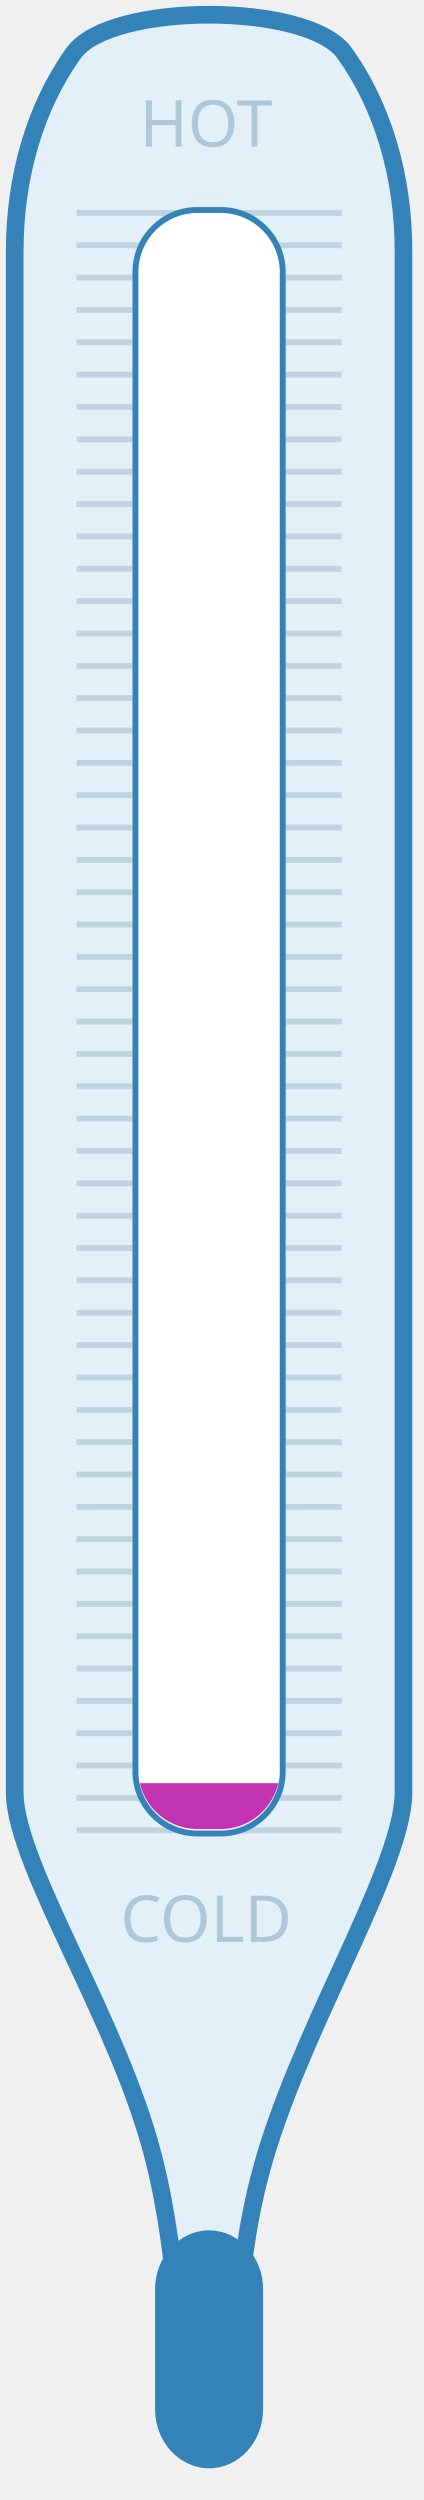
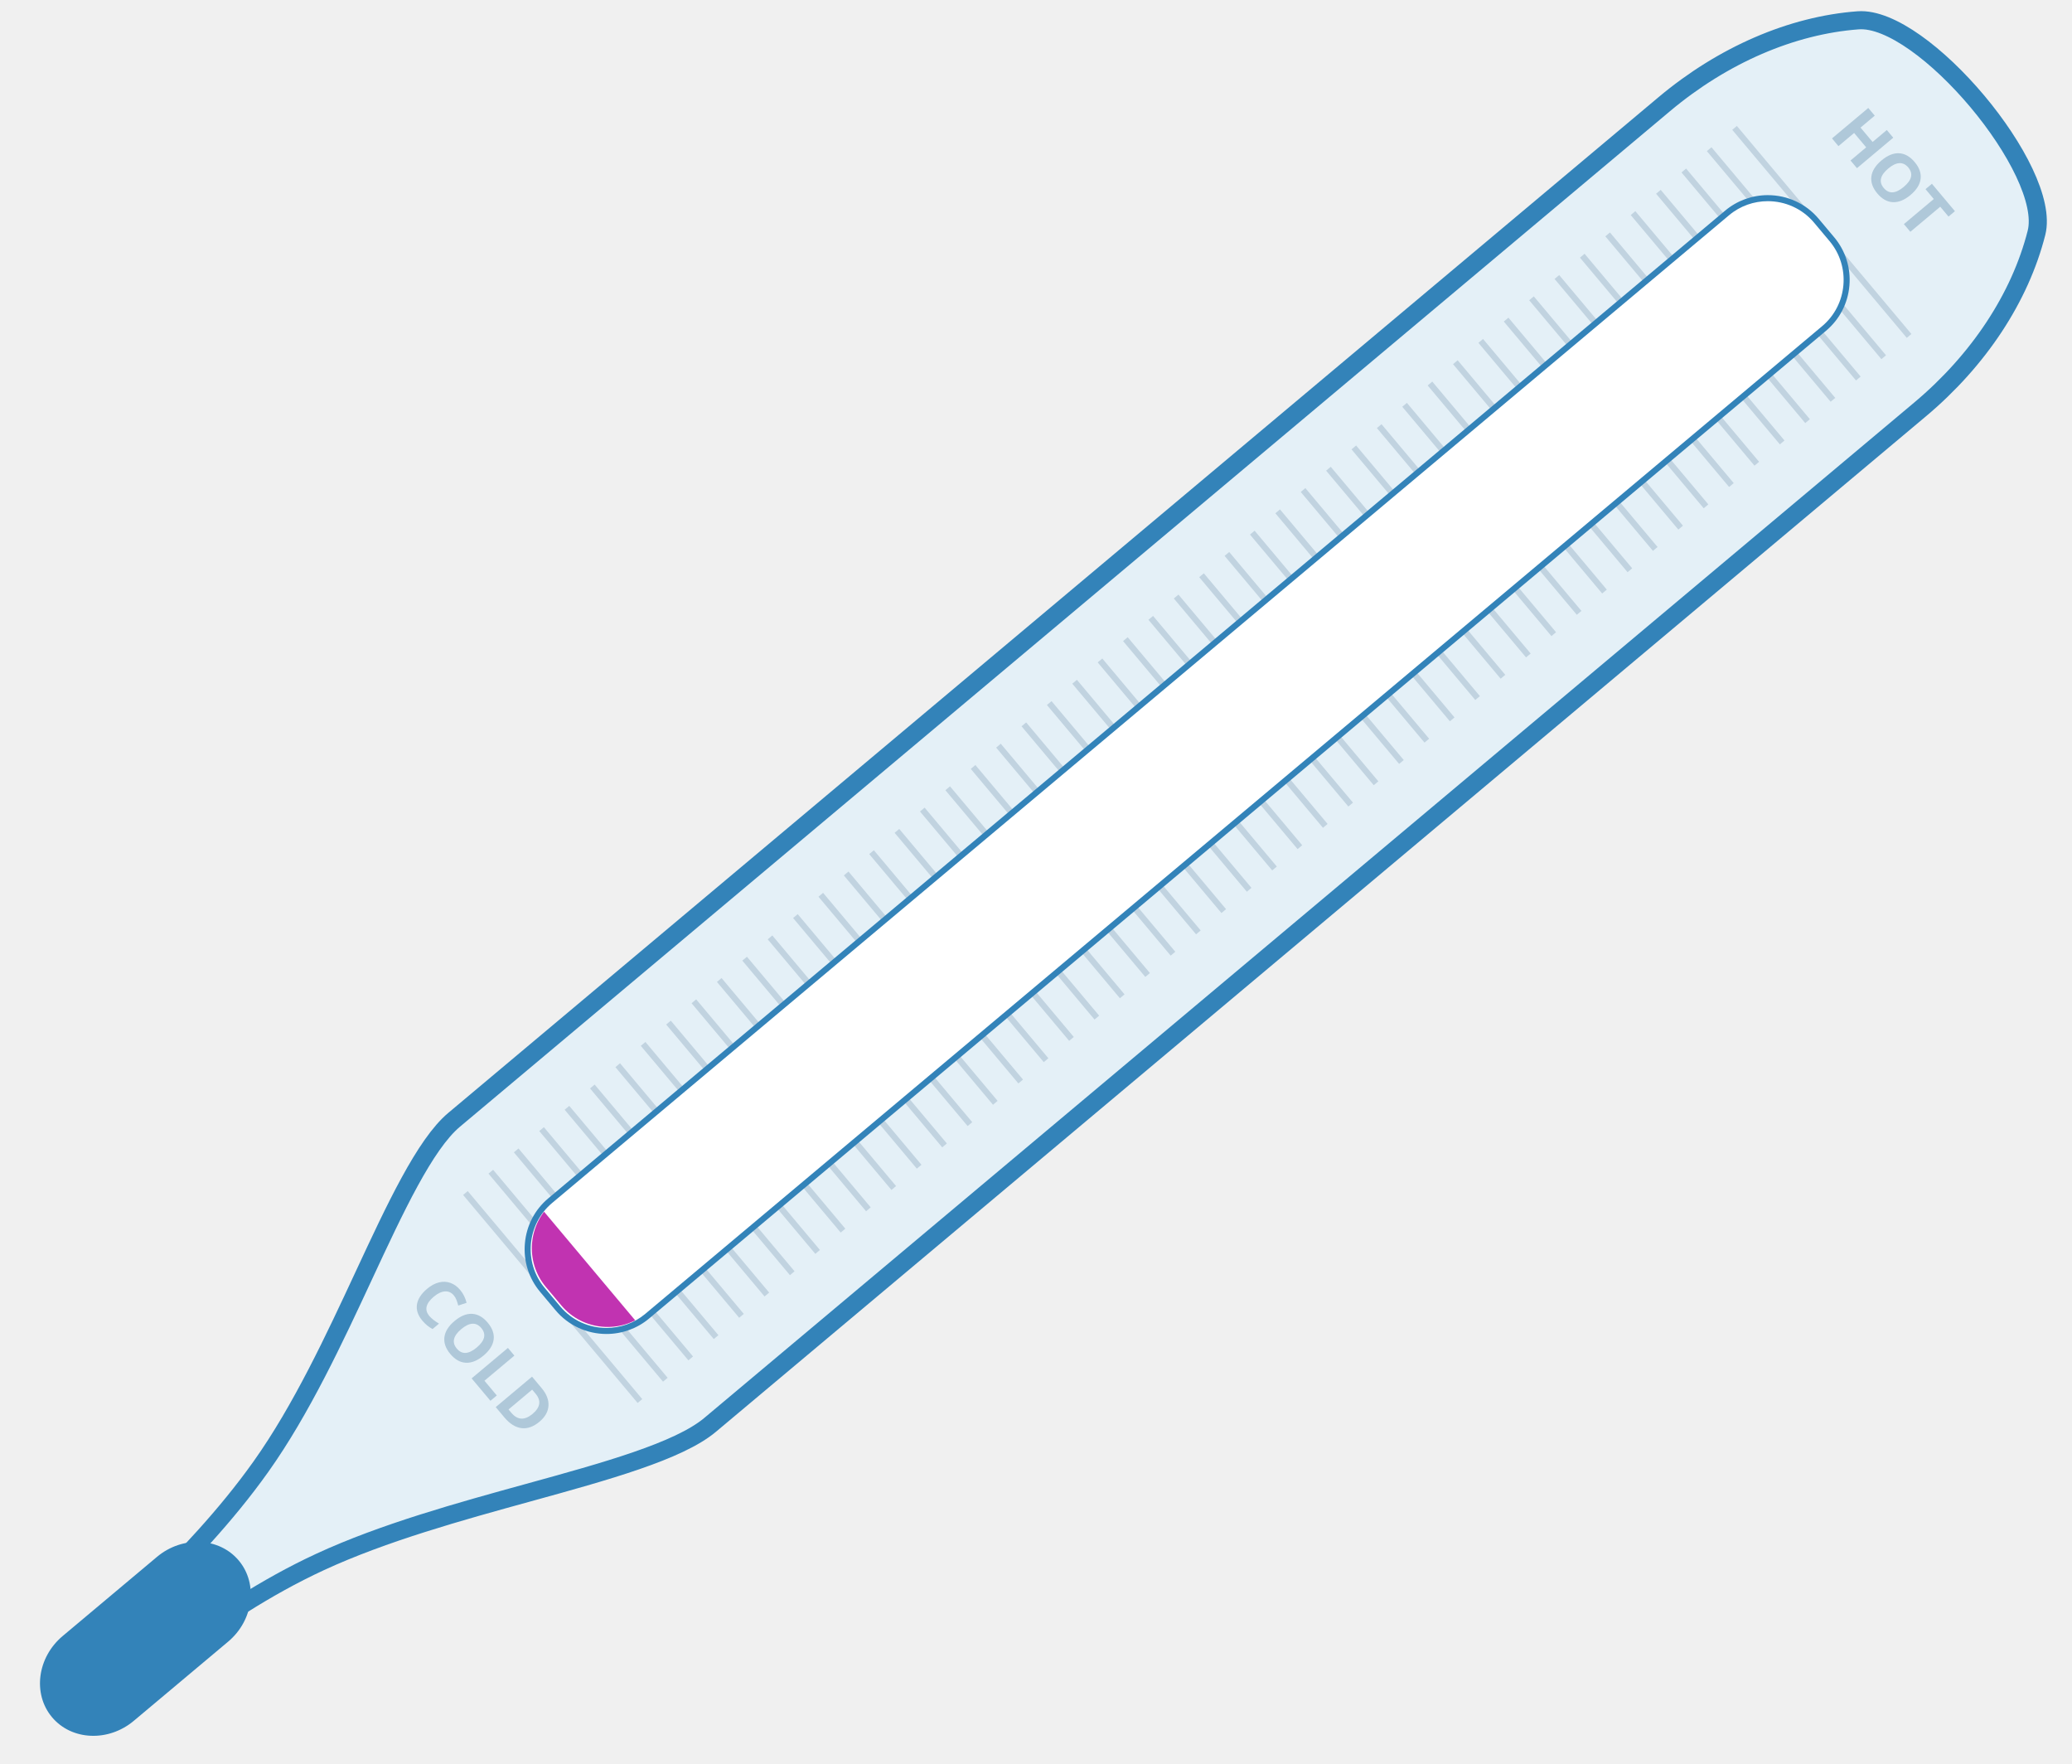
- <svg xmlns="http://www.w3.org/2000/svg" xmlns:xlink="http://www.w3.org/1999/xlink" version="1.1" id="Layer_1" x="0px" y="0px" width="71.977px" height="424.441px" viewBox="0 0 71.977 424.441" enable-background="new 0 0 71.977 424.441" xml:space="preserve">
+ <svg xmlns="http://www.w3.org/2000/svg" xmlns:xlink="http://www.w3.org/1999/xlink" version="1.1" id="Layer_1" x="0px" y="0px" width="343.411px" height="292.248px" viewBox="0 0 343.411 292.248" enable-background="new 0 0 343.411 292.248" xml:space="preserve">
  <g>
-     <path fill="#E4F0F7" stroke="#3383B9" stroke-width="3" stroke-miterlimit="10" d="M2.5,42.561C2.5,29.883,6.055,17.965,12.51,9   c6.24-8.667,39.739-8.667,45.979,0C64.946,17.966,68.5,29.884,68.5,42.56l-0.002,261.812c0.002,6.777-5.232,18.216-10.773,30.323   c-4.85,10.596-10.344,22.604-13.375,33.791c-2.674,9.857-3.508,19.146-4.18,26.609c-0.482,5.34-0.896,9.951-1.838,12.91   c-0.971,3.055-2.047,3.054-2.833,3.055c-0.824-0.001-2.07,0-3.198-3.594c-1.04-3.312-1.525-8.389-2.088-14.264   c-0.741-7.741-1.663-17.376-4.28-27.414c-2.909-11.16-8.406-22.926-13.257-33.304C7.443,321.288,2.5,310.708,2.5,304.373V42.561" />
+     <path fill="#E4F0F7" stroke="#3383B9" stroke-width="3" stroke-miterlimit="10" d="M275.825,17.271   c9.712-8.149,21.126-13.087,32.143-13.905c10.65-0.79,32.183,24.871,29.555,35.223c-2.718,10.709-9.563,21.094-19.273,29.241   L117.689,236.117c-5.191,4.358-17.317,7.701-30.154,11.238c-11.234,3.096-23.965,6.606-34.482,11.475   c-9.27,4.288-16.922,9.621-23.071,13.902c-4.4,3.063-8.199,5.71-11.071,6.891c-2.964,1.221-3.655,0.395-4.16-0.205   c-0.53-0.633-1.331-1.587,0.697-4.761c1.869-2.927,5.445-6.561,9.584-10.769c5.454-5.543,12.242-12.443,18.249-20.9   c6.679-9.402,12.159-21.176,16.991-31.562c5.215-11.207,10.141-21.793,14.995-25.866L275.825,17.271" />
    <g>
-       <line fill="none" stroke="#C1D3E0" stroke-miterlimit="10" x1="12.999" y1="310.737" x2="57.999" y2="310.737" />
-       <line fill="none" stroke="#C1D3E0" stroke-miterlimit="10" x1="12.999" y1="305.246" x2="57.999" y2="305.246" />
-       <line fill="none" stroke="#C1D3E0" stroke-miterlimit="10" x1="12.999" y1="299.753" x2="57.999" y2="299.753" />
-       <line fill="none" stroke="#C1D3E0" stroke-miterlimit="10" x1="12.999" y1="294.262" x2="57.999" y2="294.262" />
-       <line fill="none" stroke="#C1D3E0" stroke-miterlimit="10" x1="12.999" y1="288.77" x2="58" y2="288.77" />
-       <line fill="none" stroke="#C1D3E0" stroke-miterlimit="10" x1="12.999" y1="283.278" x2="57.999" y2="283.278" />
-       <line fill="none" stroke="#C1D3E0" stroke-miterlimit="10" x1="12.999" y1="277.787" x2="57.999" y2="277.787" />
-       <line fill="none" stroke="#C1D3E0" stroke-miterlimit="10" x1="12.999" y1="272.294" x2="57.999" y2="272.294" />
-       <line fill="none" stroke="#C1D3E0" stroke-miterlimit="10" x1="12.999" y1="266.803" x2="57.999" y2="266.803" />
-       <line fill="none" stroke="#C1D3E0" stroke-miterlimit="10" x1="12.999" y1="261.311" x2="57.999" y2="261.311" />
-       <line fill="none" stroke="#C1D3E0" stroke-miterlimit="10" x1="12.999" y1="255.82" x2="58" y2="255.82" />
-       <line fill="none" stroke="#C1D3E0" stroke-miterlimit="10" x1="12.999" y1="250.328" x2="57.999" y2="250.328" />
-       <line fill="none" stroke="#C1D3E0" stroke-miterlimit="10" x1="12.999" y1="244.836" x2="58" y2="244.836" />
-       <line fill="none" stroke="#C1D3E0" stroke-miterlimit="10" x1="12.999" y1="239.344" x2="57.999" y2="239.344" />
-       <line fill="none" stroke="#C1D3E0" stroke-miterlimit="10" x1="12.999" y1="233.853" x2="58" y2="233.853" />
-       <line fill="none" stroke="#C1D3E0" stroke-miterlimit="10" x1="12.999" y1="228.361" x2="57.999" y2="228.361" />
-       <line fill="none" stroke="#C1D3E0" stroke-miterlimit="10" x1="12.999" y1="222.87" x2="57.999" y2="222.87" />
-       <line fill="none" stroke="#C1D3E0" stroke-miterlimit="10" x1="12.999" y1="217.377" x2="58" y2="217.377" />
-       <line fill="none" stroke="#C1D3E0" stroke-miterlimit="10" x1="12.999" y1="211.885" x2="58" y2="211.885" />
-       <line fill="none" stroke="#C1D3E0" stroke-miterlimit="10" x1="12.999" y1="206.394" x2="58" y2="206.394" />
-       <line fill="none" stroke="#C1D3E0" stroke-miterlimit="10" x1="12.999" y1="200.902" x2="58" y2="200.902" />
-       <line fill="none" stroke="#C1D3E0" stroke-miterlimit="10" x1="12.999" y1="195.411" x2="57.999" y2="195.411" />
-       <line fill="none" stroke="#C1D3E0" stroke-miterlimit="10" x1="12.999" y1="189.919" x2="58" y2="189.919" />
-       <line fill="none" stroke="#C1D3E0" stroke-miterlimit="10" x1="12.999" y1="184.427" x2="58" y2="184.427" />
-       <line fill="none" stroke="#C1D3E0" stroke-miterlimit="10" x1="12.998" y1="178.935" x2="58" y2="178.935" />
-       <line fill="none" stroke="#C1D3E0" stroke-miterlimit="10" x1="12.999" y1="173.444" x2="58" y2="173.444" />
-       <line fill="none" stroke="#C1D3E0" stroke-miterlimit="10" x1="12.999" y1="167.952" x2="58" y2="167.952" />
-       <line fill="none" stroke="#C1D3E0" stroke-miterlimit="10" x1="12.999" y1="162.46" x2="58" y2="162.46" />
-       <line fill="none" stroke="#C1D3E0" stroke-miterlimit="10" x1="12.999" y1="156.968" x2="58" y2="156.968" />
-       <line fill="none" stroke="#C1D3E0" stroke-miterlimit="10" x1="12.999" y1="151.477" x2="58" y2="151.477" />
-       <line fill="none" stroke="#C1D3E0" stroke-miterlimit="10" x1="12.999" y1="145.985" x2="58" y2="145.985" />
-       <line fill="none" stroke="#C1D3E0" stroke-miterlimit="10" x1="12.999" y1="140.494" x2="58" y2="140.494" />
-       <line fill="none" stroke="#C1D3E0" stroke-miterlimit="10" x1="12.999" y1="135.001" x2="58" y2="135.001" />
-       <line fill="none" stroke="#C1D3E0" stroke-miterlimit="10" x1="12.999" y1="129.51" x2="58" y2="129.51" />
-       <line fill="none" stroke="#C1D3E0" stroke-miterlimit="10" x1="12.999" y1="124.018" x2="58" y2="124.018" />
-       <line fill="none" stroke="#C1D3E0" stroke-miterlimit="10" x1="12.998" y1="118.526" x2="58" y2="118.526" />
-       <line fill="none" stroke="#C1D3E0" stroke-miterlimit="10" x1="12.998" y1="113.035" x2="58" y2="113.035" />
-       <line fill="none" stroke="#C1D3E0" stroke-miterlimit="10" x1="12.998" y1="107.543" x2="58" y2="107.543" />
-       <line fill="none" stroke="#C1D3E0" stroke-miterlimit="10" x1="12.998" y1="102.051" x2="58" y2="102.051" />
-       <line fill="none" stroke="#C1D3E0" stroke-miterlimit="10" x1="12.998" y1="96.56" x2="58" y2="96.56" />
-       <line fill="none" stroke="#C1D3E0" stroke-miterlimit="10" x1="12.999" y1="91.068" x2="58" y2="91.068" />
-       <line fill="none" stroke="#C1D3E0" stroke-miterlimit="10" x1="12.999" y1="85.577" x2="58" y2="85.577" />
-       <line fill="none" stroke="#C1D3E0" stroke-miterlimit="10" x1="12.999" y1="80.084" x2="58" y2="80.084" />
-       <line fill="none" stroke="#C1D3E0" stroke-miterlimit="10" x1="12.999" y1="74.593" x2="58" y2="74.593" />
-       <line fill="none" stroke="#C1D3E0" stroke-miterlimit="10" x1="12.999" y1="69.101" x2="58" y2="69.101" />
-       <line fill="none" stroke="#C1D3E0" stroke-miterlimit="10" x1="12.998" y1="63.609" x2="58" y2="63.609" />
-       <line fill="none" stroke="#C1D3E0" stroke-miterlimit="10" x1="12.998" y1="58.118" x2="58" y2="58.118" />
-       <line fill="none" stroke="#C1D3E0" stroke-miterlimit="10" x1="12.998" y1="52.626" x2="58" y2="52.626" />
-       <line fill="none" stroke="#C1D3E0" stroke-miterlimit="10" x1="12.998" y1="47.134" x2="58" y2="47.134" />
-       <line fill="none" stroke="#C1D3E0" stroke-miterlimit="10" x1="12.998" y1="41.643" x2="58" y2="41.643" />
-       <line fill="none" stroke="#C1D3E0" stroke-miterlimit="10" x1="12.998" y1="36.151" x2="58" y2="36.151" />
+       <line fill="none" stroke="#C1D3E0" stroke-miterlimit="10" x1="77.139" y1="197.693" x2="106.064" y2="232.165" />
+       <line fill="none" stroke="#C1D3E0" stroke-miterlimit="10" x1="81.346" y1="194.164" x2="110.271" y2="228.635" />
+       <line fill="none" stroke="#C1D3E0" stroke-miterlimit="10" x1="85.553" y1="190.633" x2="114.478" y2="225.105" />
+       <line fill="none" stroke="#C1D3E0" stroke-miterlimit="10" x1="89.76" y1="187.104" x2="118.685" y2="221.575" />
+       <line fill="none" stroke="#C1D3E0" stroke-miterlimit="10" x1="93.967" y1="183.573" x2="122.892" y2="218.045" />
+       <line fill="none" stroke="#C1D3E0" stroke-miterlimit="10" x1="98.174" y1="180.043" x2="127.099" y2="214.515" />
+       <line fill="none" stroke="#C1D3E0" stroke-miterlimit="10" x1="102.381" y1="176.513" x2="131.306" y2="210.985" />
+       <line fill="none" stroke="#C1D3E0" stroke-miterlimit="10" x1="106.587" y1="172.983" x2="135.513" y2="207.456" />
+       <line fill="none" stroke="#C1D3E0" stroke-miterlimit="10" x1="110.794" y1="169.453" x2="139.719" y2="203.925" />
+       <line fill="none" stroke="#C1D3E0" stroke-miterlimit="10" x1="115.001" y1="165.923" x2="143.926" y2="200.395" />
+       <line fill="none" stroke="#C1D3E0" stroke-miterlimit="10" x1="119.208" y1="162.393" x2="148.133" y2="196.865" />
+       <line fill="none" stroke="#C1D3E0" stroke-miterlimit="10" x1="123.415" y1="158.863" x2="152.34" y2="193.335" />
+       <line fill="none" stroke="#C1D3E0" stroke-miterlimit="10" x1="127.622" y1="155.333" x2="156.547" y2="189.805" />
+       <line fill="none" stroke="#C1D3E0" stroke-miterlimit="10" x1="131.829" y1="151.803" x2="160.754" y2="186.275" />
+       <line fill="none" stroke="#C1D3E0" stroke-miterlimit="10" x1="136.036" y1="148.272" x2="164.961" y2="182.746" />
+       <line fill="none" stroke="#C1D3E0" stroke-miterlimit="10" x1="140.242" y1="144.742" x2="169.168" y2="179.215" />
+       <line fill="none" stroke="#C1D3E0" stroke-miterlimit="10" x1="144.449" y1="141.212" x2="173.375" y2="175.685" />
+       <line fill="none" stroke="#C1D3E0" stroke-miterlimit="10" x1="148.656" y1="137.683" x2="177.582" y2="172.155" />
+       <line fill="none" stroke="#C1D3E0" stroke-miterlimit="10" x1="152.863" y1="134.153" x2="181.789" y2="168.626" />
+       <line fill="none" stroke="#C1D3E0" stroke-miterlimit="10" x1="157.07" y1="130.623" x2="185.996" y2="165.096" />
+       <line fill="none" stroke="#C1D3E0" stroke-miterlimit="10" x1="161.277" y1="127.092" x2="190.203" y2="161.565" />
+       <line fill="none" stroke="#C1D3E0" stroke-miterlimit="10" x1="165.484" y1="123.562" x2="194.41" y2="158.035" />
+       <line fill="none" stroke="#C1D3E0" stroke-miterlimit="10" x1="169.69" y1="120.032" x2="198.617" y2="154.505" />
+       <line fill="none" stroke="#C1D3E0" stroke-miterlimit="10" x1="173.897" y1="116.502" x2="202.823" y2="150.976" />
+       <line fill="none" stroke="#C1D3E0" stroke-miterlimit="10" x1="178.104" y1="112.972" x2="207.03" y2="147.445" />
+       <line fill="none" stroke="#C1D3E0" stroke-miterlimit="10" x1="182.312" y1="109.442" x2="211.237" y2="143.915" />
+       <line fill="none" stroke="#C1D3E0" stroke-miterlimit="10" x1="186.519" y1="105.912" x2="215.444" y2="140.385" />
+       <line fill="none" stroke="#C1D3E0" stroke-miterlimit="10" x1="190.725" y1="102.382" x2="219.651" y2="136.855" />
+       <line fill="none" stroke="#C1D3E0" stroke-miterlimit="10" x1="194.932" y1="98.853" x2="223.858" y2="133.326" />
+       <line fill="none" stroke="#C1D3E0" stroke-miterlimit="10" x1="199.139" y1="95.322" x2="228.065" y2="129.795" />
+       <line fill="none" stroke="#C1D3E0" stroke-miterlimit="10" x1="203.346" y1="91.792" x2="232.272" y2="126.266" />
+       <line fill="none" stroke="#C1D3E0" stroke-miterlimit="10" x1="207.553" y1="88.262" x2="236.479" y2="122.735" />
+       <line fill="none" stroke="#C1D3E0" stroke-miterlimit="10" x1="211.76" y1="84.732" x2="240.686" y2="119.206" />
+       <line fill="none" stroke="#C1D3E0" stroke-miterlimit="10" x1="215.966" y1="81.202" x2="244.893" y2="115.676" />
+       <line fill="none" stroke="#C1D3E0" stroke-miterlimit="10" x1="220.173" y1="77.672" x2="249.1" y2="112.146" />
+       <line fill="none" stroke="#C1D3E0" stroke-miterlimit="10" x1="224.38" y1="74.142" x2="253.307" y2="108.616" />
+       <line fill="none" stroke="#C1D3E0" stroke-miterlimit="10" x1="228.587" y1="70.612" x2="257.514" y2="105.085" />
+       <line fill="none" stroke="#C1D3E0" stroke-miterlimit="10" x1="232.794" y1="67.082" x2="261.721" y2="101.556" />
+       <line fill="none" stroke="#C1D3E0" stroke-miterlimit="10" x1="237.001" y1="63.552" x2="265.927" y2="98.026" />
+       <line fill="none" stroke="#C1D3E0" stroke-miterlimit="10" x1="241.208" y1="60.021" x2="270.134" y2="94.496" />
+       <line fill="none" stroke="#C1D3E0" stroke-miterlimit="10" x1="245.415" y1="56.492" x2="274.341" y2="90.966" />
+       <line fill="none" stroke="#C1D3E0" stroke-miterlimit="10" x1="249.621" y1="52.961" x2="278.548" y2="87.436" />
+       <line fill="none" stroke="#C1D3E0" stroke-miterlimit="10" x1="253.828" y1="49.432" x2="282.755" y2="83.906" />
+       <line fill="none" stroke="#C1D3E0" stroke-miterlimit="10" x1="258.035" y1="45.902" x2="286.962" y2="80.376" />
+       <line fill="none" stroke="#C1D3E0" stroke-miterlimit="10" x1="262.242" y1="42.372" x2="291.169" y2="76.846" />
+       <line fill="none" stroke="#C1D3E0" stroke-miterlimit="10" x1="266.449" y1="38.842" x2="295.376" y2="73.316" />
+       <line fill="none" stroke="#C1D3E0" stroke-miterlimit="10" x1="270.656" y1="35.312" x2="299.583" y2="69.786" />
+       <line fill="none" stroke="#C1D3E0" stroke-miterlimit="10" x1="274.862" y1="31.781" x2="303.79" y2="66.256" />
+       <line fill="none" stroke="#C1D3E0" stroke-miterlimit="10" x1="279.069" y1="28.251" x2="307.997" y2="62.726" />
+       <line fill="none" stroke="#C1D3E0" stroke-miterlimit="10" x1="283.276" y1="24.721" x2="312.204" y2="59.196" />
+       <line fill="none" stroke="#C1D3E0" stroke-miterlimit="10" x1="287.483" y1="21.191" x2="316.411" y2="55.666" />
    </g>
    <g>
-       <path fill="#FFFFFF" d="M37.499,36.151c5.5-0.001,10,4.499,10,10v254.631c0,5.502-4.498,10.001-10,10.002l-4-0.001    c-5.501,0-10.001-4.499-9.999-9.999V46.15c-0.001-5.5,4.499-10,9.999-9.999H37.499z" />
+       <path fill="#FFFFFF" d="M303.232,39.961c3.536,4.213,2.982,10.553-1.232,14.088L106.941,217.723    c-4.214,3.537-10.553,2.982-14.09-1.231l-2.57-3.065c-3.536-4.213-2.981-10.553,1.232-14.086L286.574,35.664    c4.213-3.535,10.552-2.98,14.087,1.232L303.232,39.961z" />
      <g>
-         <path fill="#FFFFFF" d="M33.499,311.283c-2.794,0-5.428-1.095-7.417-3.083c-1.989-1.989-3.083-4.623-3.083-7.416V46.15     c0-2.793,1.094-5.427,3.083-7.416c1.988-1.988,4.622-3.083,7.415-3.083h4.001c2.794,0,5.428,1.095,7.417,3.083     c1.988,1.989,3.083,4.623,3.083,7.417v254.631c0,5.79-4.71,10.501-10.5,10.502L33.499,311.283z" />
-         <path fill="#3383B9" d="M37.5,36.151c5.499,0,9.998,4.5,9.998,10v254.631c0,5.502-4.498,10.001-10,10.002l-4-0.001     c-5.501,0-10.001-4.499-9.999-9.999V46.15c-0.001-5.5,4.498-9.999,9.997-9.999c0.001,0,0.001,0,0.002,0h4H37.5 M37.501,35.151     h-0.003h-4c-2.929,0-5.688,1.147-7.77,3.23c-2.083,2.083-3.229,4.842-3.229,7.769v254.634c-0.001,2.927,1.146,5.687,3.229,7.77     c2.083,2.082,4.842,3.229,7.77,3.229l4,0.001c6.065-0.001,11-4.937,11-11.002V46.151C48.499,40.085,43.565,35.151,37.501,35.151     L37.501,35.151z" />
+         <path fill="#FFFFFF" d="M100.524,220.552c-3.125,0-6.062-1.363-8.056-3.74l-2.571-3.065c-1.795-2.14-2.65-4.861-2.405-7.663     c0.245-2.802,1.559-5.333,3.699-7.128L286.253,35.281c1.879-1.577,4.271-2.445,6.736-2.445c3.125,0,6.062,1.363,8.055,3.739     l2.571,3.064c1.796,2.14,2.65,4.861,2.405,7.663c-0.245,2.802-1.559,5.333-3.699,7.129L107.262,218.105     C105.383,219.683,102.99,220.552,100.524,220.552z" />
+         <path fill="#3383B9" d="M292.989,33.336c2.859,0,5.701,1.211,7.672,3.56l2.571,3.064c3.536,4.213,2.982,10.553-1.232,14.088     L106.941,217.723c-1.865,1.565-4.146,2.33-6.417,2.33c-2.859,0-5.702-1.212-7.673-3.561l-2.57-3.065     c-3.536-4.213-2.981-10.553,1.232-14.086L286.574,35.664C288.438,34.1,290.719,33.336,292.989,33.336 M292.989,32.336     L292.989,32.336c-2.583,0-5.089,0.91-7.058,2.562L90.871,198.574c-2.243,1.88-3.619,4.532-3.876,7.467     c-0.257,2.935,0.638,5.785,2.52,8.028l2.57,3.065c2.09,2.49,5.166,3.918,8.439,3.918c2.583,0,5.09-0.911,7.06-2.563     L302.642,54.815c2.243-1.881,3.62-4.534,3.876-7.469c0.256-2.935-0.639-5.786-2.521-8.028l-2.571-3.064     C299.338,33.764,296.263,32.336,292.989,32.336L292.989,32.336z" />
      </g>
    </g>
    <g>
      <defs>
-         <rect id="SVGID_1_" x="17.999" y="302.747" width="35" height="15.978" />
+         <rect id="SVGID_1_" x="83.614" y="197.429" transform="matrix(0.7661 -0.6428 0.6428 0.7661 -116.7205 109.1603)" width="15.977" height="34.999" />
      </defs>
      <clipPath id="SVGID_2_">
        <use xlink:href="#SVGID_1_" overflow="visible" />
      </clipPath>
-       <path clip-path="url(#SVGID_2_)" fill="#C133B1" d="M37.499,35.901c5.5-0.001,10,4.499,10,10v254.631    c0,5.502-4.498,10.001-10,10.002l-4-0.001c-5.501,0-10.001-4.499-9.999-9.999V45.9c-0.001-5.5,4.499-10,9.999-9.999H37.499z" />
+       <path clip-path="url(#SVGID_2_)" fill="#C133B1" d="M303.423,39.8c3.537,4.213,2.982,10.553-1.232,14.089L107.133,217.562    c-4.215,3.536-10.553,2.982-14.09-1.232l-2.57-3.064c-3.536-4.214-2.981-10.553,1.233-14.087L286.766,35.504    c4.213-3.536,10.553-2.981,14.087,1.232L303.423,39.8z" />
    </g>
-     <path fill="#3383B9" d="M35.5,378.661c5.045,0,9.172,4.5,9.17,10v20.399c0.002,5.5-4.125,10.001-9.17,10   c-5.045,0-9.172-4.499-9.172-10v-20.399C26.328,383.161,30.455,378.661,35.5,378.661z" />
-     <text transform="matrix(1 0 0 1 23.728 24.9009)" fill="#AFC8D9" font-family="'OpenSans-Bold'" font-size="11">HOT</text>
-     <text transform="matrix(1 0 0 1 20.438 329.6938)" fill="#AFC8D9" font-family="'OpenSans-Bold'" font-size="11">COLD</text>
+     <path fill="#3383B9" d="M39.57,258.591c3.243,3.864,2.448,9.919-1.766,13.452l-15.627,13.113   c-4.212,3.537-10.313,3.268-13.555-0.598c-3.243-3.864-2.449-9.918,1.765-13.454l15.627-13.112   C30.227,254.457,36.327,254.727,39.57,258.591z" />
+     <g>
+       <path fill="#AFC8D9" d="M307.77,27.866l-1.067-1.271l2.596-2.179l-1.999-2.382l-2.596,2.178l-1.07-1.275l6.015-5.048l1.07,1.276    l-2.357,1.978l1.999,2.382l2.357-1.978l1.067,1.271L307.77,27.866z" />
+       <path fill="#AFC8D9" d="M316.642,32.314c-0.997,0.836-1.968,1.23-2.918,1.186c-0.948-0.045-1.81-0.528-2.583-1.449    c-0.773-0.922-1.1-1.855-0.98-2.797c0.122-0.943,0.682-1.834,1.683-2.674c1.002-0.841,1.974-1.234,2.917-1.183    s1.804,0.54,2.579,1.465s1.102,1.854,0.98,2.792C318.199,30.59,317.64,31.477,316.642,32.314z M312.958,27.924    c-0.672,0.564-1.071,1.116-1.198,1.656c-0.126,0.541,0.024,1.064,0.45,1.572c0.854,1.018,1.957,0.959,3.31-0.176    c1.355-1.137,1.607-2.211,0.758-3.223c-0.426-0.508-0.917-0.748-1.475-0.719C314.244,27.064,313.63,27.359,312.958,27.924z" />
+       <path fill="#AFC8D9" d="M316.619,38.412l-1.07-1.275l4.954-4.157l-1.371-1.634l1.062-0.891l3.812,4.543l-1.062,0.891l-1.371-1.634    L316.619,38.412z" />
+     </g>
+     <g>
+       <path fill="#AFC8D9" d="M75.219,214.66c-0.402-0.48-0.896-0.701-1.478-0.661c-0.581,0.04-1.195,0.329-1.839,0.87    c-1.341,1.125-1.589,2.191-0.745,3.199c0.354,0.422,0.889,0.844,1.604,1.269l-1.07,0.897c-0.62-0.321-1.185-0.787-1.696-1.396    c-0.734-0.874-1.03-1.767-0.889-2.676c0.142-0.909,0.709-1.78,1.703-2.614c0.625-0.523,1.268-0.869,1.93-1.037    c0.662-0.167,1.296-0.143,1.905,0.074c0.609,0.215,1.154,0.609,1.635,1.184c0.49,0.584,0.842,1.289,1.055,2.116l-1.383,0.459    c-0.081-0.315-0.178-0.62-0.29-0.914S75.403,214.879,75.219,214.66z" />
+       <path fill="#AFC8D9" d="M80.137,224.633c-0.997,0.836-1.968,1.23-2.918,1.187c-0.949-0.046-1.81-0.528-2.583-1.45    s-1.1-1.854-0.979-2.797c0.121-0.943,0.682-1.834,1.683-2.674c1.002-0.84,1.974-1.234,2.917-1.183    c0.944,0.053,1.803,0.54,2.579,1.465c0.776,0.925,1.103,1.854,0.981,2.792C81.695,222.908,81.135,223.795,80.137,224.633z     M76.454,220.242c-0.673,0.564-1.071,1.117-1.197,1.657c-0.127,0.54,0.023,1.064,0.449,1.572c0.854,1.018,1.957,0.958,3.31-0.177    c1.354-1.137,1.607-2.211,0.758-3.223c-0.426-0.508-0.917-0.747-1.475-0.719C77.74,219.383,77.125,219.679,76.454,220.242z" />
+       <path fill="#AFC8D9" d="M78.167,228.41l6.016-5.047l1.07,1.275l-4.962,4.163l2.047,2.44l-1.054,0.883L78.167,228.41z" />
+       <path fill="#AFC8D9" d="M89.415,235.589c-0.991,0.831-1.985,1.187-2.985,1.063c-0.999-0.121-1.946-0.715-2.839-1.778l-1.429-1.704    l6.016-5.047l1.584,1.889c0.824,0.982,1.204,1.963,1.142,2.939C90.841,233.93,90.344,234.81,89.415,235.589z M88.271,234.292    c1.292-1.083,1.459-2.196,0.501-3.337l-0.57-0.68l-3.917,3.287l0.459,0.547C85.775,235.338,86.951,235.399,88.271,234.292z" />
+     </g>
  </g>
</svg>
